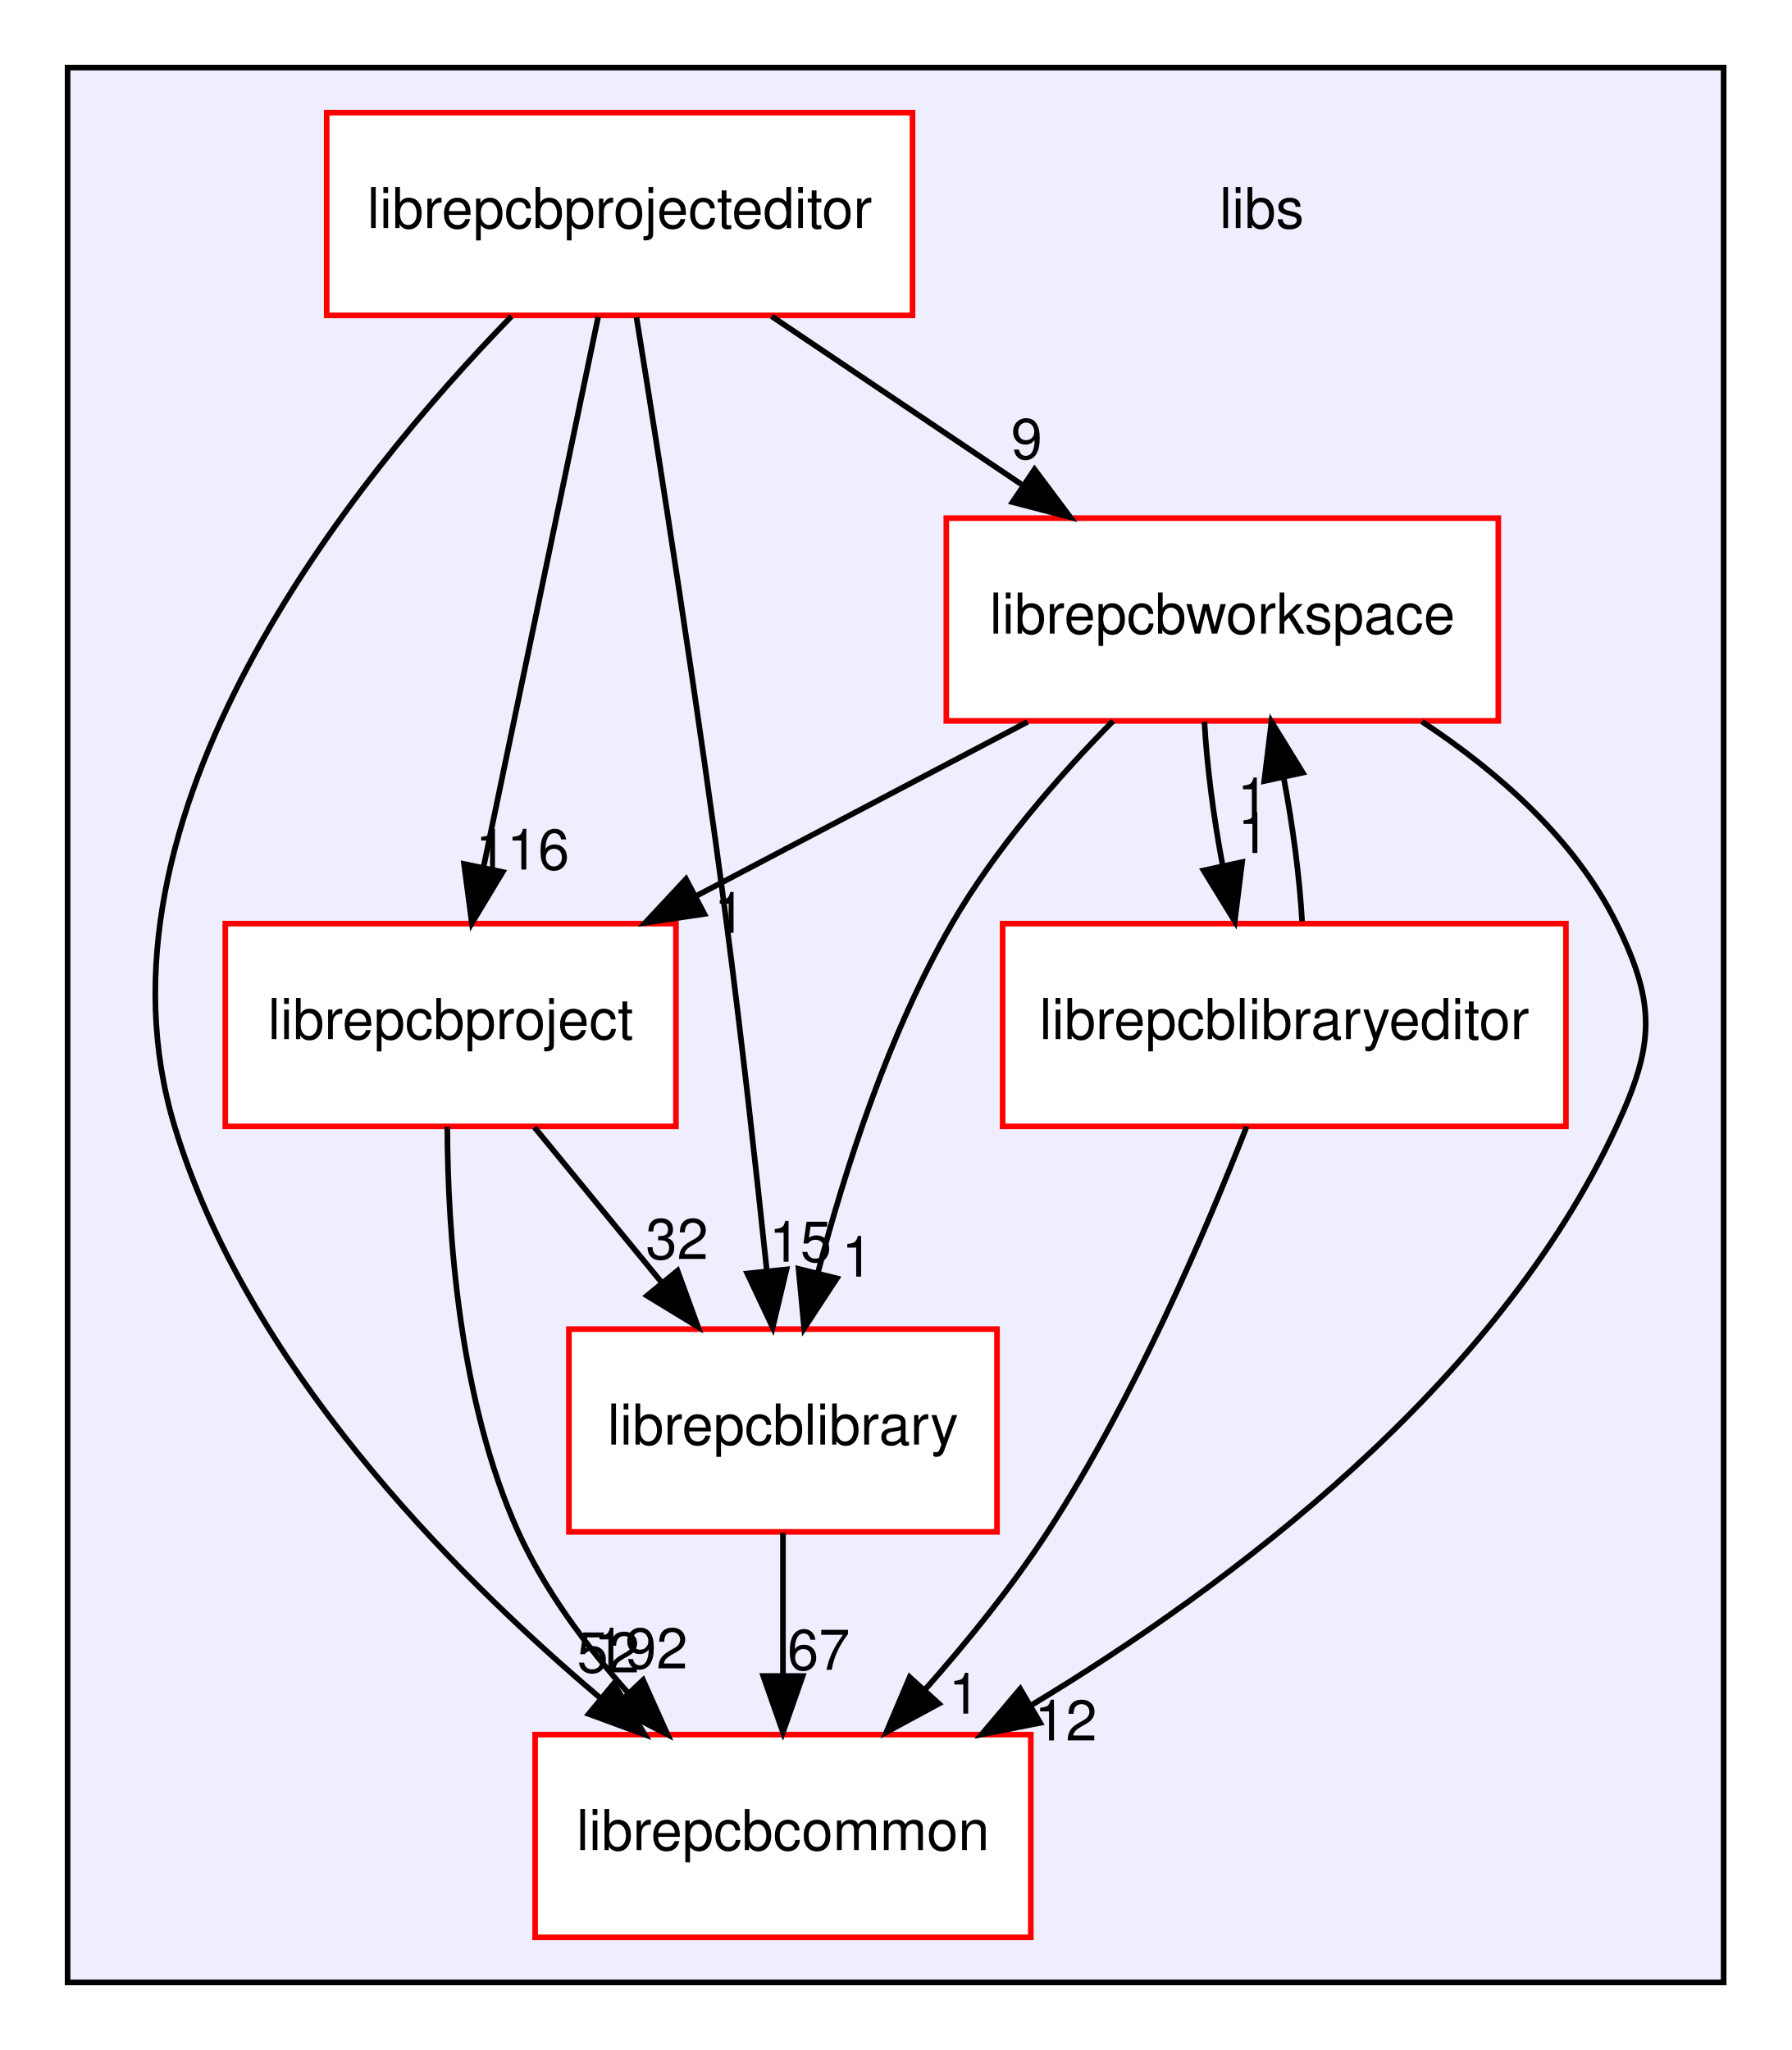
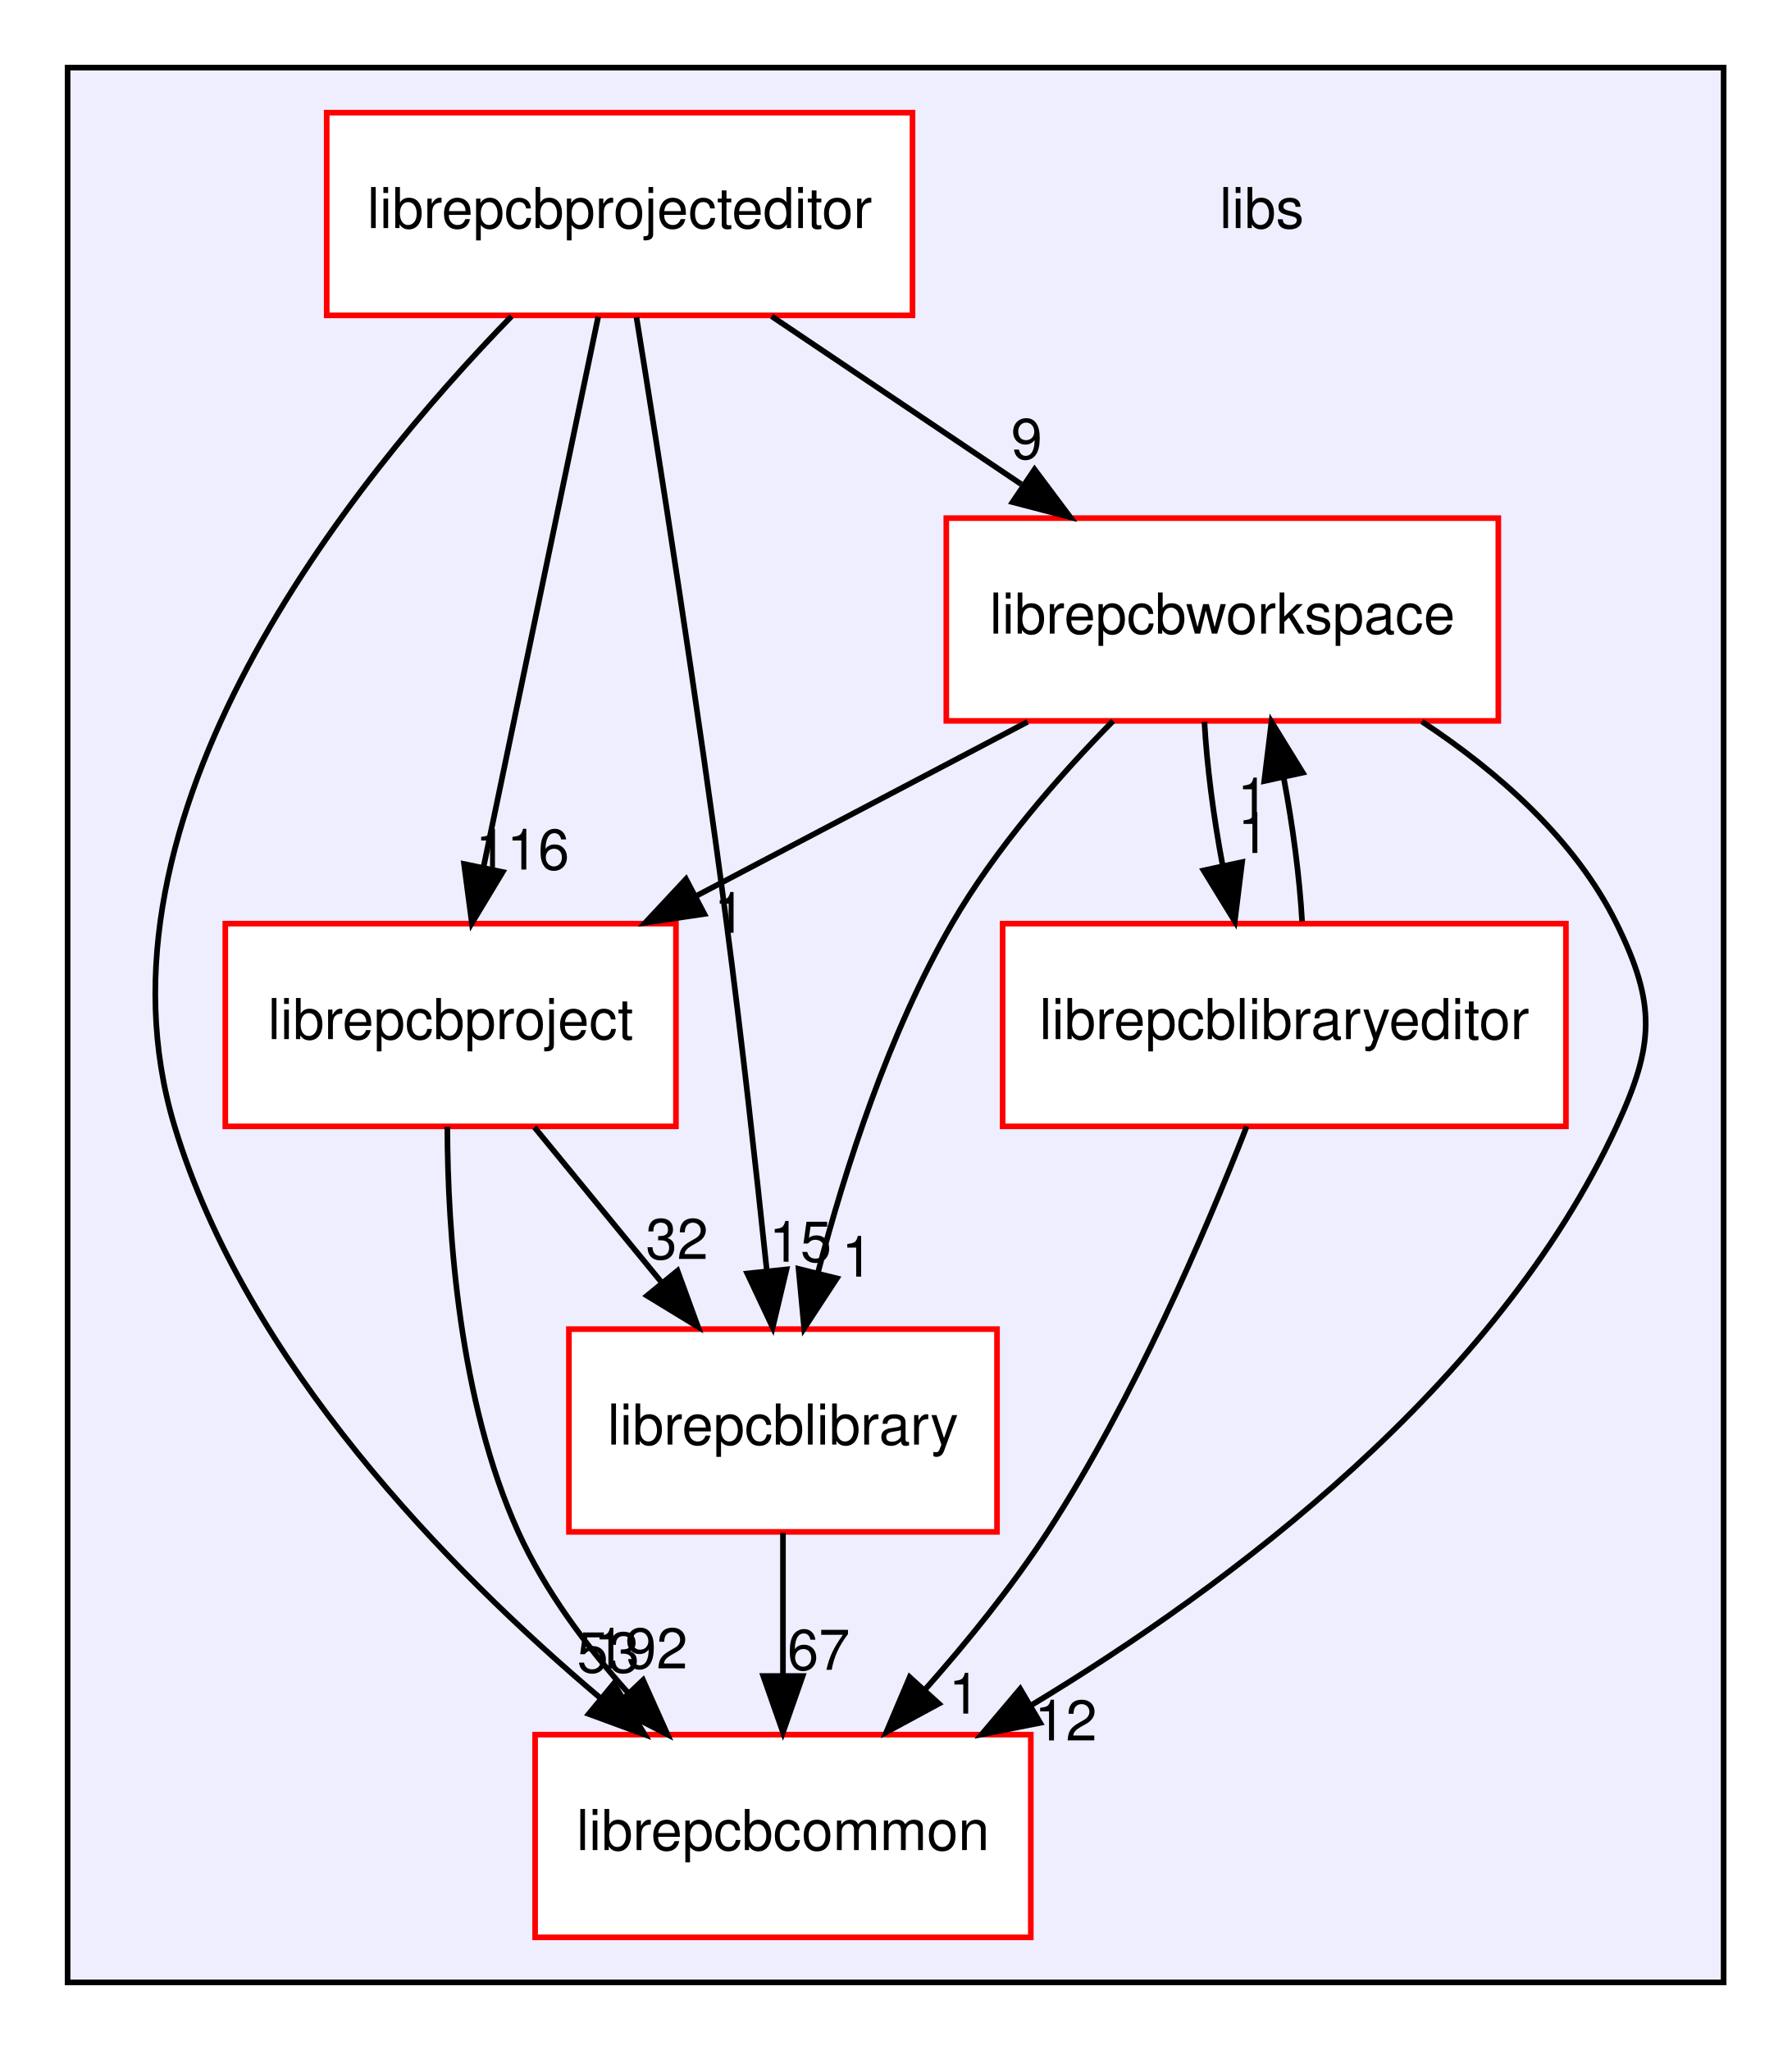
<svg xmlns="http://www.w3.org/2000/svg" xmlns:xlink="http://www.w3.org/1999/xlink" width="318pt" height="364pt" viewBox="0.00 0.00 318.00 364.00">
  <g id="graph1" class="graph" transform="scale(1 1) rotate(0) translate(4 360)">
    <polygon fill="white" stroke="white" points="-4,5 -4,-360 315,-360 315,5 -4,5" />
    <g id="graph2" class="cluster">
      <a xlink:href="dir_6719ab1f1f7655efc2fa43f7eb574fd1.html" target="_top">
        <polygon fill="#eeeeff" stroke="black" points="8,-8 8,-348 302,-348 302,-8 8,-8" />
      </a>
    </g>
    <g id="node2" class="node">
      <text text-anchor="middle" x="220" y="-319.5" font-family="Helvetica,sans-Serif" font-size="10.00">libs</text>
    </g>
    <g id="node3" class="node">
      <a xlink:href="dir_2093dc0e773f0ae75a86b05835aba5e8.html" target="_top" xlink:title="librepcbcommon">
        <polygon fill="white" stroke="red" points="179,-52 91,-52 91,-16 179,-16 179,-52" />
        <text text-anchor="middle" x="135" y="-31.5" font-family="Helvetica,sans-Serif" font-size="10.00">librepcbcommon</text>
      </a>
    </g>
    <g id="node4" class="node">
      <a xlink:href="dir_55c01538f0a6d4fce22a43840cf48722.html" target="_top" xlink:title="librepcblibrary">
        <polygon fill="white" stroke="red" points="173,-124 97,-124 97,-88 173,-88 173,-124" />
        <text text-anchor="middle" x="135" y="-103.5" font-family="Helvetica,sans-Serif" font-size="10.00">librepcblibrary</text>
      </a>
    </g>
    <g id="edge7" class="edge">
      <path fill="none" stroke="black" d="M135,-87.831C135,-80.131 135,-70.974 135,-62.417" />
      <polygon fill="black" stroke="black" points="138.5,-62.413 135,-52.413 131.5,-62.413 138.5,-62.413" />
      <a xlink:href="dir_000014_000006.html" target="_top" xlink:title="67">
        <text text-anchor="middle" x="141.339" y="-63.508" font-family="Helvetica,sans-Serif" font-size="10.00">67</text>
      </a>
    </g>
    <g id="node5" class="node">
      <a xlink:href="dir_b4a8ee36730f19b279d17288825dae3c.html" target="_top" xlink:title="librepcblibraryeditor">
        <polygon fill="white" stroke="red" points="274,-196 174,-196 174,-160 274,-160 274,-196" />
        <text text-anchor="middle" x="224" y="-175.5" font-family="Helvetica,sans-Serif" font-size="10.00">librepcblibraryeditor</text>
      </a>
    </g>
    <g id="edge27" class="edge">
      <path fill="none" stroke="black" d="M217.328,-159.981C209.999,-141.24 197.224,-111.42 182,-88 175.673,-78.267 167.706,-68.447 160.138,-59.9" />
      <polygon fill="black" stroke="black" points="162.677,-57.49 153.358,-52.447 157.498,-62.2 162.677,-57.49" />
      <a xlink:href="dir_000024_000006.html" target="_top" xlink:title="1">
        <text text-anchor="middle" x="167.196" y="-55.738" font-family="Helvetica,sans-Serif" font-size="10.00">1</text>
      </a>
    </g>
    <g id="node8" class="node">
      <a xlink:href="dir_54de9d902354a0845f7f0690122ba168.html" target="_top" xlink:title="librepcbworkspace">
        <polygon fill="white" stroke="red" points="262,-268 164,-268 164,-232 262,-232 262,-268" />
        <text text-anchor="middle" x="213" y="-247.5" font-family="Helvetica,sans-Serif" font-size="10.00">librepcbworkspace</text>
      </a>
    </g>
    <g id="edge25" class="edge">
      <path fill="none" stroke="black" d="M227.163,-196.413C226.721,-204.144 225.53,-213.31 223.905,-221.854" />
      <polygon fill="black" stroke="black" points="220.441,-221.315 221.728,-231.831 227.28,-222.807 220.441,-221.315" />
      <a xlink:href="dir_000024_000054.html" target="_top" xlink:title="1">
        <text text-anchor="middle" x="218.433" y="-214.698" font-family="Helvetica,sans-Serif" font-size="10.00">1</text>
      </a>
    </g>
    <g id="node6" class="node">
      <a xlink:href="dir_c16b2c78bfcfda89e8740b01cde8ab67.html" target="_top" xlink:title="librepcbproject">
        <polygon fill="white" stroke="red" points="116,-196 36,-196 36,-160 116,-160 116,-196" />
        <text text-anchor="middle" x="76" y="-175.5" font-family="Helvetica,sans-Serif" font-size="10.00">librepcbproject</text>
      </a>
    </g>
    <g id="edge5" class="edge">
      <path fill="none" stroke="black" d="M75.413,-159.921C75.473,-141.131 77.485,-111.271 88,-88 92.702,-77.594 100.082,-67.702 107.613,-59.295" />
      <polygon fill="black" stroke="black" points="110.167,-61.689 114.499,-52.02 105.083,-56.877 110.167,-61.689" />
      <a xlink:href="dir_000027_000006.html" target="_top" xlink:title="192">
        <text text-anchor="middle" x="109.758" y="-63.751" font-family="Helvetica,sans-Serif" font-size="10.00">192</text>
      </a>
    </g>
    <g id="edge3" class="edge">
      <path fill="none" stroke="black" d="M90.888,-159.831C97.753,-151.454 106.03,-141.353 113.551,-132.175" />
      <polygon fill="black" stroke="black" points="116.28,-134.366 119.911,-124.413 110.866,-129.93 116.28,-134.366" />
      <a xlink:href="dir_000027_000014.html" target="_top" xlink:title="32">
        <text text-anchor="middle" x="116.198" y="-136.446" font-family="Helvetica,sans-Serif" font-size="10.00">32</text>
      </a>
    </g>
    <g id="node7" class="node">
      <a xlink:href="dir_c9cfeac3c53dca536daac88123922f35.html" target="_top" xlink:title="librepcbprojecteditor">
        <polygon fill="white" stroke="red" points="158,-340 54,-340 54,-304 158,-304 158,-340" />
        <text text-anchor="middle" x="106" y="-319.5" font-family="Helvetica,sans-Serif" font-size="10.00">librepcbprojecteditor</text>
      </a>
    </g>
    <g id="edge23" class="edge">
      <path fill="none" stroke="black" d="M86.809,-303.841C58.426,-274.686 10.316,-215.105 27,-160 39.711,-118.017 75.503,-81.405 102.425,-58.624" />
      <polygon fill="black" stroke="black" points="104.966,-61.066 110.461,-52.008 100.516,-55.663 104.966,-61.066" />
-       <a xlink:href="dir_000045_000006.html" target="_top" xlink:title="52">
-         <text text-anchor="middle" x="103.996" y="-63.043" font-family="Helvetica,sans-Serif" font-size="10.00">52</text>
+       <a xlink:href="dir_000045_000006.html" target="_top" xlink:title="53">
+         <text text-anchor="middle" x="103.996" y="-63.043" font-family="Helvetica,sans-Serif" font-size="10.00">53</text>
      </a>
    </g>
    <g id="edge19" class="edge">
      <path fill="none" stroke="black" d="M108.994,-303.669C112.941,-279.171 119.975,-234.387 125,-196 127.687,-175.475 130.255,-152.254 132.116,-134.541" />
      <polygon fill="black" stroke="black" points="135.628,-134.604 133.178,-124.297 128.666,-133.882 135.628,-134.604" />
      <a xlink:href="dir_000045_000014.html" target="_top" xlink:title="15">
        <text text-anchor="middle" x="138.082" y="-135.973" font-family="Helvetica,sans-Serif" font-size="10.00">15</text>
      </a>
    </g>
    <g id="edge17" class="edge">
      <path fill="none" stroke="black" d="M102.2,-303.762C97.061,-279.093 87.846,-234.86 81.828,-205.973" />
      <polygon fill="black" stroke="black" points="85.235,-205.166 79.769,-196.09 78.382,-206.593 85.235,-205.166" />
      <a xlink:href="dir_000045_000027.html" target="_top" xlink:title="116">
        <text text-anchor="middle" x="88.747" y="-205.606" font-family="Helvetica,sans-Serif" font-size="10.00">116</text>
      </a>
    </g>
    <g id="edge21" class="edge">
      <path fill="none" stroke="black" d="M133.001,-303.831C146.433,-294.793 162.847,-283.748 177.304,-274.02" />
      <polygon fill="black" stroke="black" points="179.665,-276.649 186.008,-268.163 175.757,-270.842 179.665,-276.649" />
      <a xlink:href="dir_000045_000054.html" target="_top" xlink:title="9">
        <text text-anchor="middle" x="178.268" y="-278.512" font-family="Helvetica,sans-Serif" font-size="10.00">9</text>
      </a>
    </g>
    <g id="edge13" class="edge">
      <path fill="none" stroke="black" d="M248.435,-231.884C261.834,-223.033 275.62,-211.014 283,-196 290.058,-181.641 289.71,-174.525 283,-160 261.735,-113.968 214.442,-78.563 179.003,-57.169" />
      <polygon fill="black" stroke="black" points="180.666,-54.087 170.272,-52.035 177.117,-60.121 180.666,-54.087" />
      <a xlink:href="dir_000054_000006.html" target="_top" xlink:title="12">
        <text text-anchor="middle" x="185.204" y="-50.962" font-family="Helvetica,sans-Serif" font-size="10.00">12</text>
      </a>
    </g>
    <g id="edge11" class="edge">
      <path fill="none" stroke="black" d="M193.609,-231.992C183.92,-222.133 172.659,-209.248 165,-196 153.784,-176.6 146.016,-152.4 141.199,-133.982" />
      <polygon fill="black" stroke="black" points="144.565,-133.013 138.762,-124.149 137.771,-134.697 144.565,-133.013" />
      <a xlink:href="dir_000054_000014.html" target="_top" xlink:title="1">
        <text text-anchor="middle" x="148.186" y="-133.319" font-family="Helvetica,sans-Serif" font-size="10.00">1</text>
      </a>
    </g>
    <g id="edge15" class="edge">
      <path fill="none" stroke="black" d="M209.823,-231.831C210.249,-224.131 211.427,-214.974 213.043,-206.417" />
      <polygon fill="black" stroke="black" points="216.514,-206.928 215.211,-196.413 209.673,-205.445 216.514,-206.928" />
      <a xlink:href="dir_000054_000024.html" target="_top" xlink:title="1">
        <text text-anchor="middle" x="218.528" y="-208.542" font-family="Helvetica,sans-Serif" font-size="10.00">1</text>
      </a>
    </g>
    <g id="edge9" class="edge">
      <path fill="none" stroke="black" d="M178.429,-231.831C160.581,-222.452 138.623,-210.911 119.62,-200.924" />
      <polygon fill="black" stroke="black" points="121.04,-197.717 110.56,-196.163 117.784,-203.913 121.04,-197.717" />
      <a xlink:href="dir_000054_000027.html" target="_top" xlink:title="1">
        <text text-anchor="middle" x="125.543" y="-194.376" font-family="Helvetica,sans-Serif" font-size="10.00">1</text>
      </a>
    </g>
  </g>
</svg>
